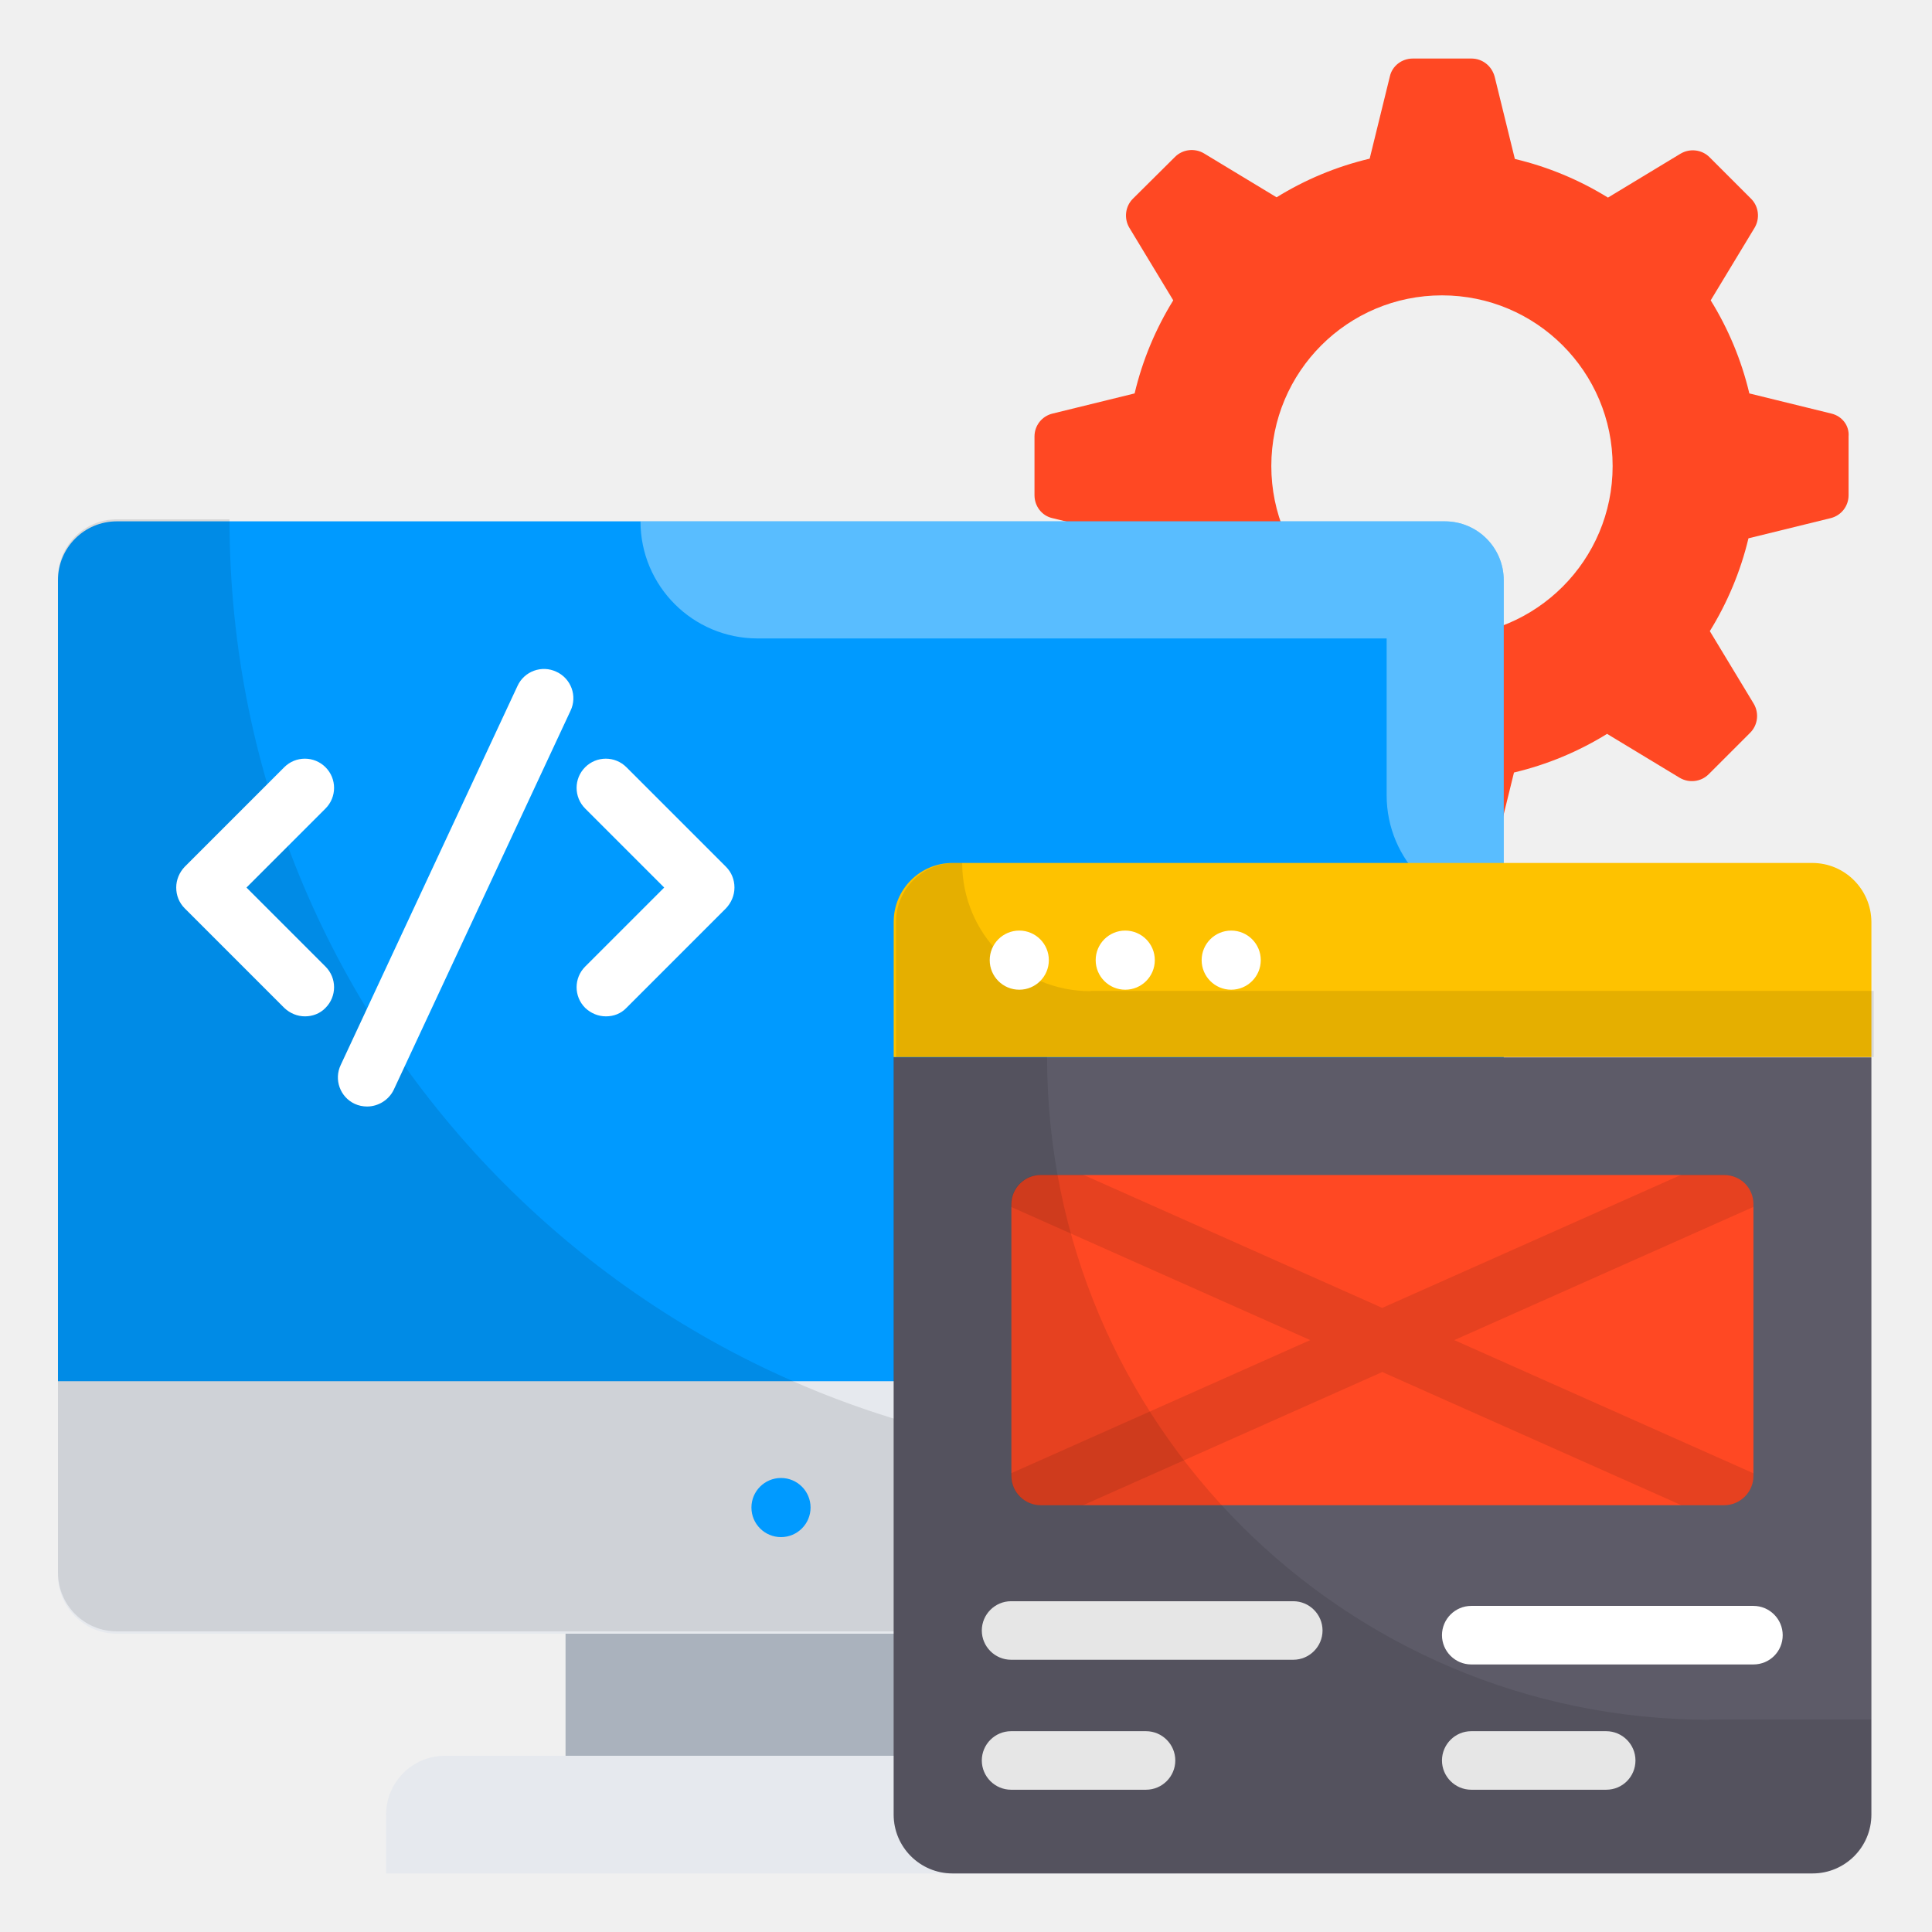
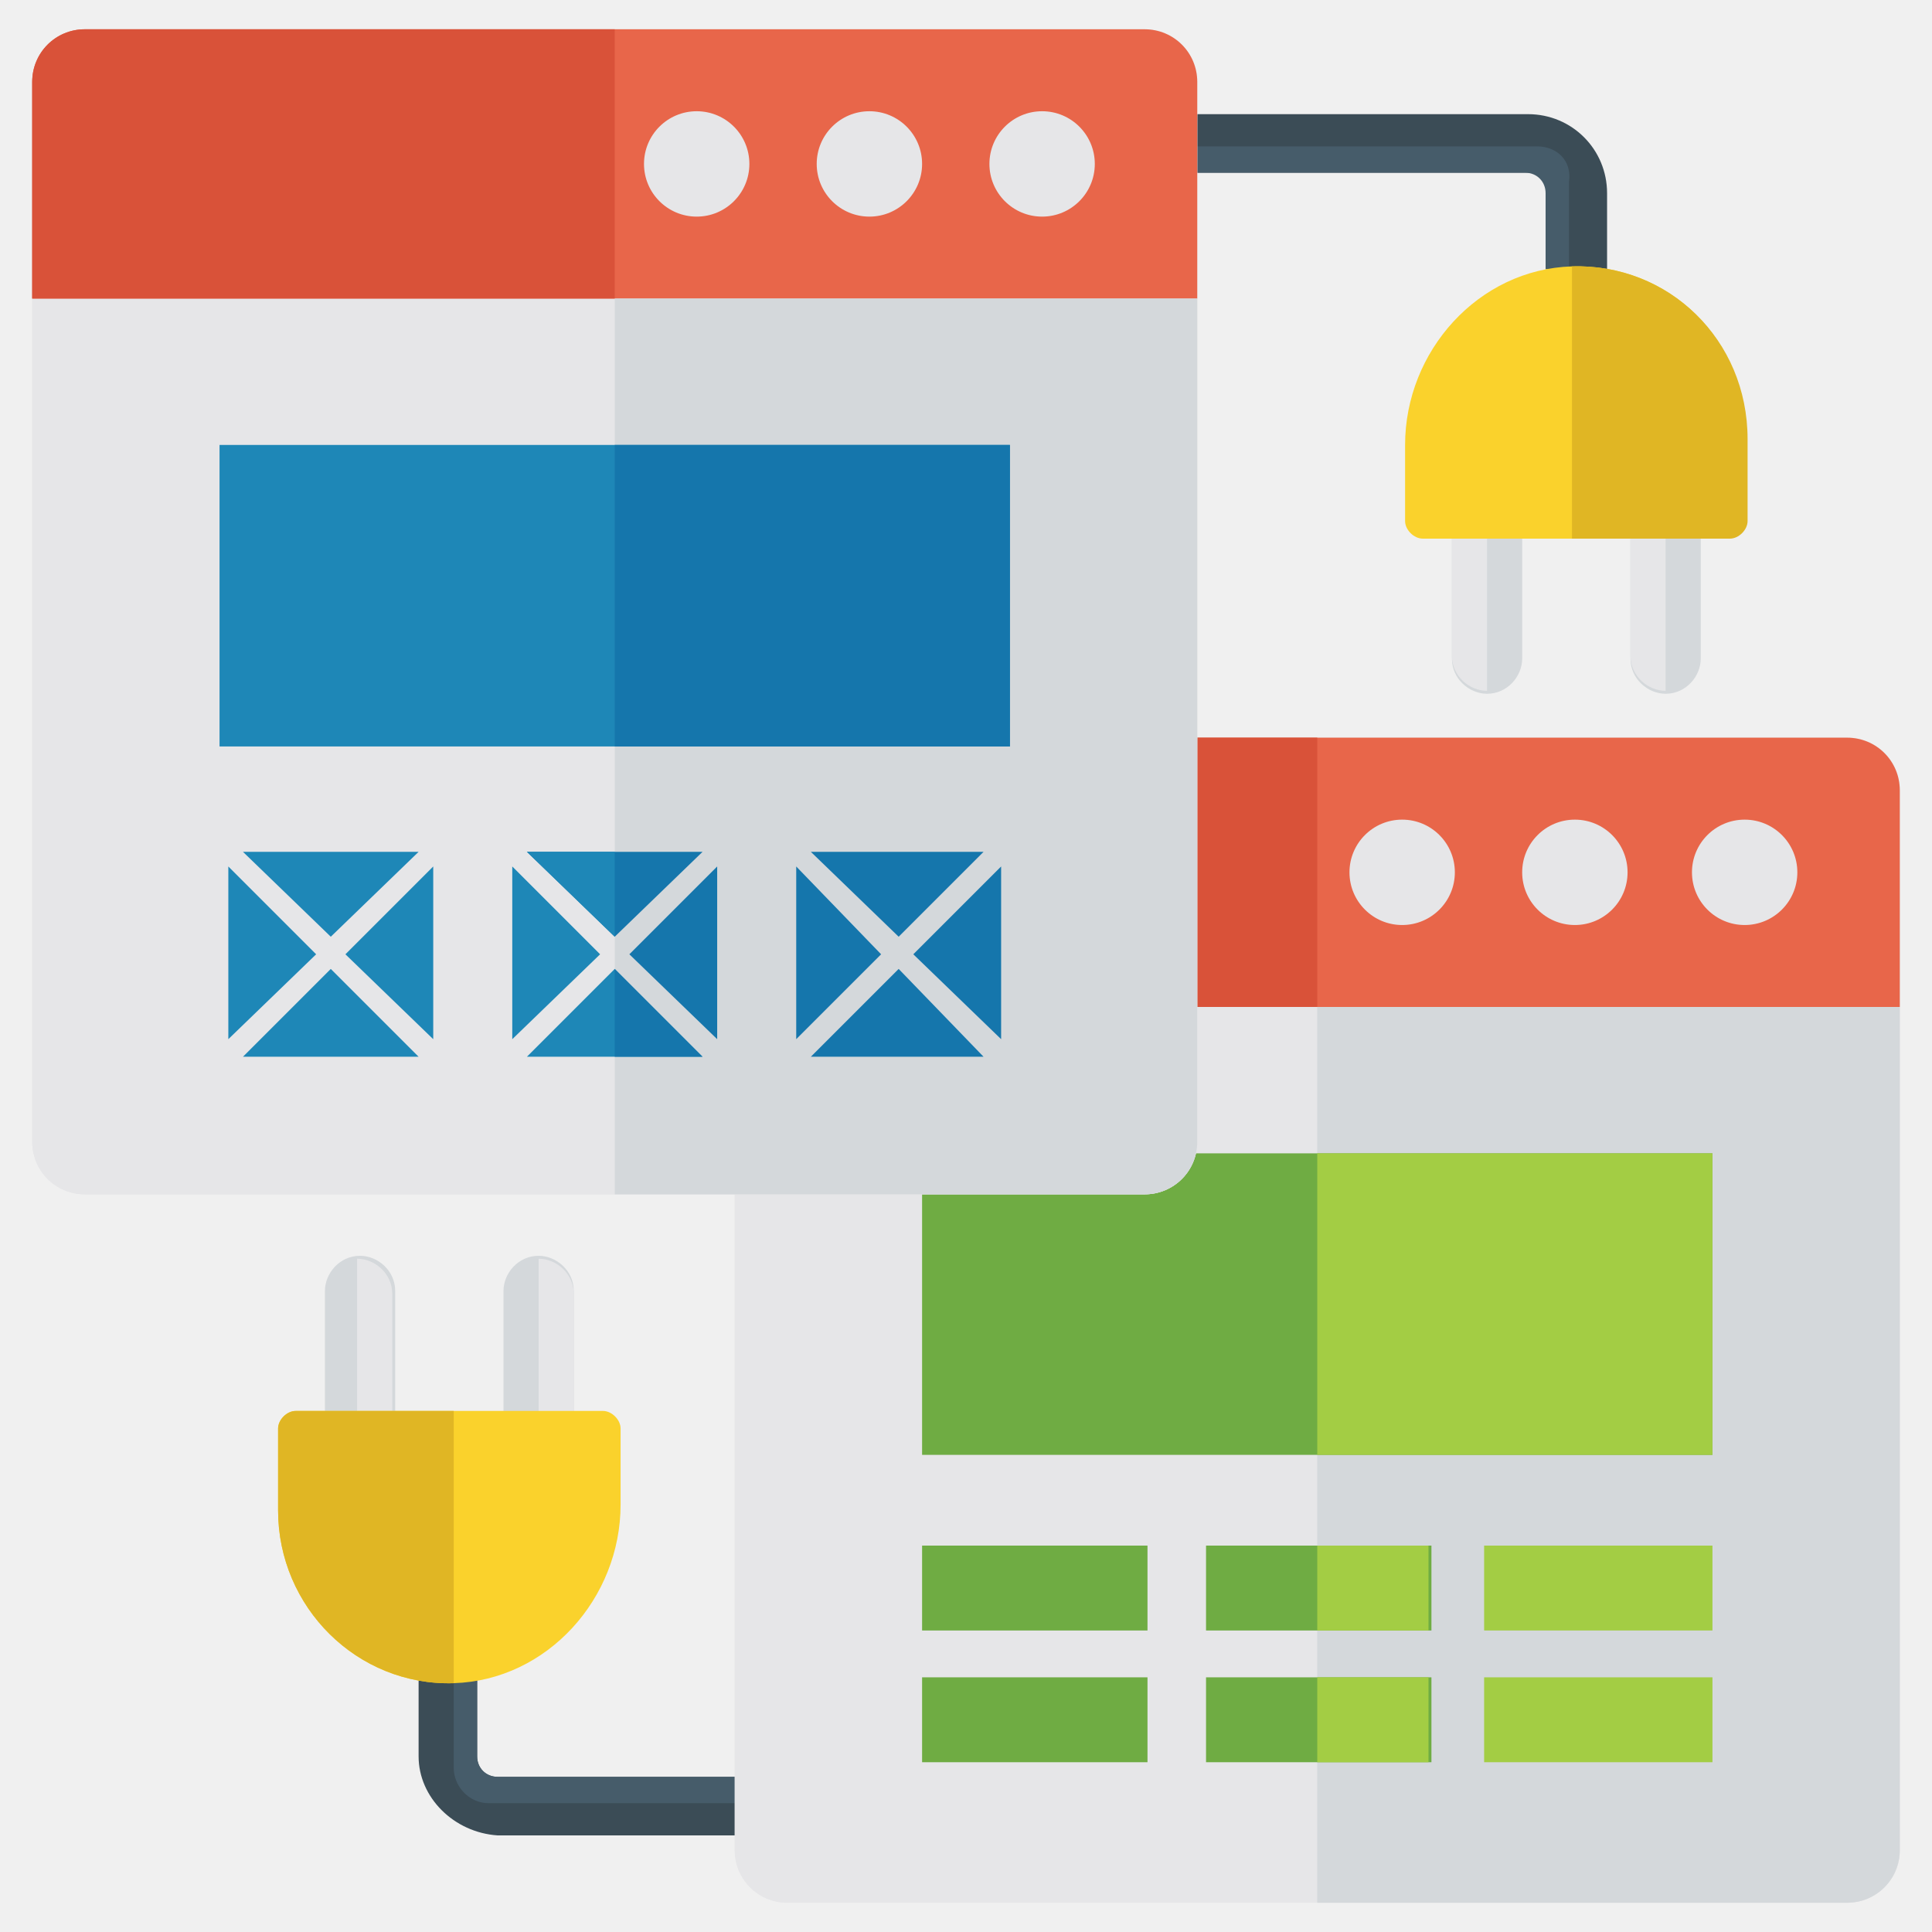
- <svg xmlns="http://www.w3.org/2000/svg" id="Layer_1" enable-background="new 0 0 66 66" height="512" viewBox="0 0 66 66" width="512">
+ <svg xmlns="http://www.w3.org/2000/svg" id="Layer_1" enable-background="new 0 0 66 66" viewBox="0 0 66 66">
  <g>
-     <path d="m62.57 14.13-2.81-.69c-.27-1.14-.72-2.21-1.32-3.18l1.5-2.48c.19-.32.14-.73-.12-.99l-1.42-1.42c-.26-.26-.67-.31-.99-.12l-2.48 1.5c-.97-.6-2.04-1.05-3.18-1.32l-.69-2.81c-.1-.37-.42-.62-.79-.62h-2.01c-.37 0-.7.25-.78.61l-.69 2.81c-1.14.27-2.21.72-3.18 1.32l-2.48-1.5c-.32-.19-.73-.14-.99.12l-1.44 1.43c-.26.26-.31.67-.12.99l1.5 2.48c-.6.97-1.05 2.04-1.32 3.18l-2.81.69c-.36.09-.61.41-.61.78v2.01c0 .37.25.7.61.78l2.81.69c.27 1.14.72 2.21 1.32 3.17l-1.5 2.48c-.19.32-.14.73.12.99l1.42 1.42c.26.26.67.31.99.12l2.48-1.5c.97.6 2.04 1.05 3.18 1.32l.69 2.81c.09.36.41.61.78.61h2.01c.37 0 .7-.25.78-.61l.69-2.81c1.14-.27 2.21-.72 3.18-1.32l2.48 1.5c.32.19.73.14.99-.12l1.42-1.42c.26-.26.31-.67.12-.99l-1.5-2.48c.6-.97 1.05-2.04 1.32-3.17l2.81-.69c.36-.09.61-.41.61-.78v-2.01c.03-.37-.22-.69-.58-.78zm-13.31 7.62c-3.22 0-5.83-2.61-5.83-5.83s2.61-5.83 5.83-5.83 5.83 2.61 5.83 5.83-2.61 5.83-5.83 5.83z" fill="#ff4823" />
-     <path d="m51.37 19.82c0-1.11-.9-2.01-2.01-2.01h-45.37c-1.11 0-2.01.9-2.01 2.01v27.37h49.39z" fill="#009aff" />
-     <path d="m49.36 17.81h-27.48c0 2.21 1.79 4 4 4h21.49v5.36c0 2.21 1.79 4 4 4v-11.35c0-1.11-.9-2.01-2.01-2.01z" fill="#fff" opacity=".35" />
-     <path d="m1.98 47.19v6.61c0 1.11.9 2.01 2.01 2.01h45.37c1.11 0 2.01-.9 2.01-2.01v-6.61z" fill="#e6e9ee" />
-     <path d="m39.97 49.87c-17.75 0-32.13-14.39-32.13-32.13h-3.85c-1.11 0-2.01.9-2.01 2.01v33.97c0 1.11.9 2.01 2.01 2.01h45.36c1.11 0 2.01-.9 2.01-2.01v-3.85z" opacity=".1" />
-     <path d="m19.32 55.81h14.71v4.17h-14.71z" fill="#aab2bd" />
-     <path d="m38.16 59.98h-22.96c-1.11 0-2.01.9-2.01 2.01v2.01h26.98v-2.01c0-1.11-.9-2.01-2.01-2.01z" fill="#e6e9ee" />
-     <path d="m61.91 29.48h-29.37c-1.11 0-2.01.9-2.01 2.01v4.62h33.4v-4.62c-.01-1.11-.91-2.01-2.02-2.01z" fill="#fec200" />
-     <path d="m37.25 33.86c-2.42 0-4.38-1.96-4.38-4.38h-.25c-1.11 0-2.01.9-2.01 2.01v4.62h33.4v-2.26h-26.76z" opacity=".1" />
    <g>
      <g>
        <g>
-           <path d="m10.42 34.72c-.26 0-.51-.1-.71-.29l-3.4-3.4c-.19-.19-.29-.44-.29-.71s.11-.52.29-.71l3.4-3.4c.39-.39 1.02-.39 1.41 0s.39 1.02 0 1.41l-2.7 2.7 2.7 2.7c.39.39.39 1.02 0 1.41-.19.2-.45.29-.7.29z" fill="#fff" />
+           <path d="m54.9 6.6v3h-2v-3c0-.4-.3-.7-.7-.7h-12.5v-2h12.5c1.5 0 2.7 1.2 2.7 2.7z" fill="#3b4c56" />
        </g>
-         <g>
-           <path d="m20.7 34.72c-.26 0-.51-.1-.71-.29-.39-.39-.39-1.02 0-1.41l2.7-2.7-2.7-2.7c-.39-.39-.39-1.02 0-1.41s1.02-.39 1.41 0l3.4 3.4c.19.19.29.44.29.71s-.11.52-.29.71l-3.4 3.4c-.19.2-.44.29-.7.29z" fill="#fff" />
-         </g>
+         <path d="m52.5 5h-11.6v.9h11.2c.4 0 .7.3.7.7v2.6h.8v-3c.1-.7-.4-1.2-1.1-1.2z" fill="#465c6a" />
      </g>
      <g>
-         <path d="m12.54 37.8c-.14 0-.29-.03-.42-.09-.5-.23-.72-.83-.48-1.33l6.04-12.95c.23-.5.83-.72 1.33-.48.5.23.72.83.48 1.33l-6.04 12.95c-.17.35-.53.57-.91.57z" fill="#fff" />
-       </g>
-     </g>
-     <path d="m30.53 36.12v25.87c0 1.11.9 2.01 2.01 2.01h29.38c1.11 0 2.01-.9 2.01-2.01v-25.87z" fill="#5d5b68" />
-     <path d="m58.9 40.14h-23.35c-.55 0-1 .45-1 1v9.28c0 .55.45 1 1 1h23.35c.55 0 1-.45 1-1v-9.28c0-.56-.44-1-1-1z" fill="#ff4823" />
-     <path d="m59.9 50.42v-.09l-10.22-4.55 10.22-4.55v-.1c0-.55-.45-1-1-1h-1.46l-10.22 4.55-10.22-4.55h-1.46c-.55 0-1 .45-1 1v.1l10.22 4.55-10.22 4.55v.09c0 .55.45 1 1 1h1.46l10.22-4.55 10.22 4.55h1.46c.56 0 1-.45 1-1z" opacity=".1" />
-     <g fill="#fff">
-       <circle cx="34.82" cy="32.8" r="1.01" />
-       <circle cx="38.44" cy="32.8" r="1.01" />
-       <circle cx="42.06" cy="32.8" r="1.01" />
-     </g>
-     <g>
-       <g>
-         <path d="m44.18 56.7h-9.64c-.55 0-1-.45-1-1s.45-1 1-1h9.64c.55 0 1 .45 1 1s-.45 1-1 1z" fill="#fff" />
-       </g>
-       <g>
-         <path d="m39.15 61.14h-4.61c-.55 0-1-.45-1-1s.45-1 1-1h4.61c.55 0 1 .45 1 1s-.45 1-1 1z" fill="#fff" />
+         <g>
+           <g>
+             <path d="m52 18v4.5c0 .6-.5 1.2-1.2 1.2-.6 0-1.2-.5-1.2-1.2v-4.5z" fill="#d4d8db" />
+             <path d="m50.8 18v5.6c-.6 0-1.2-.5-1.2-1.2v-4.4z" fill="#e6e6e8" />
+           </g>
+           <g>
+             <path d="m58.1 18v4.5c0 .6-.5 1.2-1.2 1.2-.6 0-1.2-.5-1.2-1.2v-4.5z" fill="#d4d8db" />
+             <path d="m56.9 18v5.6c-.6 0-1.2-.5-1.2-1.2v-4.4z" fill="#e6e6e8" />
+           </g>
+         </g>
+         <path d="m53.7 9.1c-3.2.1-5.7 2.9-5.7 6.1v2.6c0 .3.3.6.6.6h10.4c.3 0 .6-.3.6-.6v-2.8c.1-3.4-2.6-6-5.9-5.9z" fill="#fad22c" />
+         <path d="m53.7 9.1v9.3h5.4c.3 0 .6-.3.6-.6v-2.8c0-3.4-2.7-6-6-5.9z" fill="#e0b624" />
      </g>
    </g>
    <g>
      <g>
-         <path d="m59.9 56.86h-9.64c-.55 0-1-.45-1-1s.45-1 1-1h9.64c.55 0 1 .45 1 1s-.44 1-1 1z" fill="#fff" />
+         <g>
+           <path d="m14.3 60v-3h2v3c0 .4.3.7.7.7h12.5v2h-12.5c-1.5-.1-2.7-1.3-2.7-2.7z" fill="#3b4c56" />
+         </g>
+         <path d="m16.7 61.6h11.5v-.9h-11.2c-.4 0-.7-.3-.7-.7v-2.6h-.8v3c0 .6.5 1.2 1.2 1.2z" fill="#465c6a" />
      </g>
      <g>
-         <path d="m54.87 61.14h-4.61c-.55 0-1-.45-1-1s.45-1 1-1h4.61c.55 0 1 .45 1 1s-.44 1-1 1z" fill="#fff" />
+         <g>
+           <g>
+             <path d="m17.2 48.6v-4.5c0-.6.5-1.2 1.2-1.2.6 0 1.2.5 1.2 1.2v4.5z" fill="#d4d8db" />
+             <path d="m18.4 48.6v-5.6c.6 0 1.2.5 1.2 1.2v4.5h-1.2z" fill="#e6e6e8" />
+           </g>
+           <g>
+             <path d="m11.1 48.6v-4.5c0-.6.5-1.2 1.2-1.2.6 0 1.2.5 1.2 1.2v4.5z" fill="#d4d8db" />
+             <path d="m12.2 48.6v-5.6c.6 0 1.2.5 1.2 1.2v4.5h-1.2z" fill="#e6e6e8" />
+           </g>
+         </g>
+         <path d="m15.5 57.5c3.2-.1 5.7-2.9 5.7-6.1v-2.6c0-.3-.3-.6-.6-.6h-10.5c-.3 0-.6.3-.6.6v2.8c0 3.3 2.7 6 6 5.9z" fill="#fad22c" />
+         <path d="m15.5 57.5v-9.3h-5.4c-.3 0-.6.3-.6.6v2.8c0 3.3 2.7 6 6 5.9z" fill="#e0b624" />
      </g>
    </g>
-     <circle cx="26.68" cy="51.5" fill="#009aff" r="1.01" />
-     <path d="m58.41 58.75c-12.5 0-22.64-10.14-22.64-22.64h-5.25v25.87c0 1.11.9 2.01 2.01 2.01h29.38c1.11 0 2.01-.9 2.01-2.01v-3.24h-5.51z" opacity=".1" />
+     <g>
+       <path d="m63.1 25.2h-36.2c-1 0-1.8.8-1.8 1.8v36.2c0 1 .8 1.8 1.8 1.8h36.2c1 0 1.8-.8 1.8-1.8v-36.2c0-1-.8-1.8-1.8-1.8z" fill="#e6e6e8" />
+       <path d="m63.1 25.2h-36.2c-1 0-1.8.8-1.8 1.8v36.2c0 1 .8 1.8 1.8 1.8h36.2c1 0 1.8-.8 1.8-1.8v-36.2c0-1-.8-1.8-1.8-1.8z" fill="#e6e6e8" />
+       <path d="m64.9 34.4v-7.4c0-1-.8-1.8-1.8-1.8h-36.2c-1 0-1.8.8-1.8 1.8v7.4z" fill="#e8664a" />
+       <g fill="#e6e6e8">
+         <circle cx="59.6" cy="29.8" r="1.8" />
+         <circle cx="53.8" cy="29.8" r="1.8" />
+         <circle cx="47.9" cy="29.8" r="1.8" />
+       </g>
+       <g>
+         <path d="m45 65h18.1c1 0 1.8-.8 1.8-1.8v-28.8h-19.9z" fill="#d4d8db" />
+         <path d="m45 25.2h-18.1c-1 0-1.8.8-1.8 1.8v7.4h19.9z" fill="#d95239" />
+       </g>
+       <g>
+         <g>
+           <path d="m31.5 39.4h27v10.3h-27z" fill="#6fac43" />
+         </g>
+       </g>
+       <g>
+         <g>
+           <path d="m45 39.4h13.5v10.3h-13.5z" fill="#a3cd44" />
+         </g>
+       </g>
+       <g>
+         <g fill="#6fac43">
+           <path d="m31.5 52.8h7.7v2.9h-7.7z" />
+           <path d="m31.5 57.3h7.7v2.9h-7.7z" />
+         </g>
+         <g fill="#6fac43">
+           <path d="m41.2 52.8h7.7v2.9h-7.7z" />
+           <path d="m41.2 57.3h7.7v2.9h-7.7z" />
+         </g>
+         <g fill="#d4d8db">
+           <path d="m50.8 52.8h7.7v2.9h-7.7z" />
+           <path d="m50.8 57.3h7.7v2.9h-7.7z" />
+         </g>
+       </g>
+       <g fill="#a3cd44">
+         <g>
+           <path d="m45 52.8h3.8v2.9h-3.8z" />
+           <path d="m45 57.3h3.8v2.9h-3.8z" />
+         </g>
+         <g>
+           <path d="m50.7 52.8h7.8v2.9h-7.8z" />
+           <path d="m50.7 57.3h7.8v2.9h-7.8z" />
+         </g>
+       </g>
+     </g>
+     <g>
+       <path d="m39.1 1h-36.2c-1 0-1.8.8-1.8 1.8v36.2c0 1 .8 1.8 1.8 1.8h36.2c1 0 1.8-.8 1.8-1.8v-36.2c0-1-.8-1.8-1.8-1.8z" fill="#e6e6e8" />
+       <path d="m39.1 1h-36.2c-1 0-1.8.8-1.8 1.8v36.2c0 1 .8 1.8 1.8 1.8h36.2c1 0 1.8-.8 1.8-1.8v-36.2c0-1-.8-1.8-1.8-1.8z" fill="#e6e6e8" />
+       <path d="m40.9 10.2v-7.4c0-1-.8-1.8-1.8-1.8h-36.2c-1 0-1.8.8-1.8 1.8v7.4z" fill="#e8664a" />
+       <g fill="#e6e6e8">
+         <circle cx="35.6" cy="5.6" r="1.8" />
+         <circle cx="29.7" cy="5.6" r="1.8" />
+         <circle cx="23.8" cy="5.6" r="1.8" />
+       </g>
+       <g>
+         <path d="m21 40.8h18.1c1 0 1.8-.8 1.8-1.8v-28.8h-19.9z" fill="#d4d8db" />
+         <path d="m21 1h-18.1c-1 0-1.8.8-1.8 1.8v7.4h19.9z" fill="#d95239" />
+       </g>
+       <g>
+         <g>
+           <path d="m7.5 15.2h27v10.3h-27z" fill="#1e87b7" />
+         </g>
+       </g>
+       <g>
+         <g>
+           <path d="m21 15.2h13.5v10.3h-13.5z" fill="#1576ac" />
+         </g>
+       </g>
+       <g fill="#1e87b7">
+         <path d="m7.8 29.6 3 3-3 2.9z" />
+         <path d="m14.3 29.1-3 2.9-3-2.9z" />
+         <path d="m11.3 33.1 3 3h-6z" />
+         <path d="m14.8 29.6v5.9l-3-2.9z" />
+       </g>
+       <path d="m17.5 29.6 3 3-3 2.9z" fill="#1e87b7" />
+       <path d="m24 29.1-3 2.9-3-2.9z" fill="#1576ac" />
+       <path d="m21 33.1 3 3h-6z" fill="#1e87b7" />
+       <path d="m24.5 29.6v5.9l-3-2.9z" fill="#1576ac" />
+       <g fill="#1576ac">
+         <path d="m27.2 29.6 2.9 3-2.9 2.9z" />
+         <path d="m33.6 29.1-2.9 2.9-3-2.9z" />
+         <path d="m30.7 33.1 2.9 3h-5.9z" />
+         <path d="m34.2 29.6v5.9l-3-2.9z" />
+       </g>
+       <path d="m18 29.1 3 2.9v-2.9z" fill="#1e87b7" />
+       <path d="m21 33.1v3h3z" fill="#1576ac" />
+     </g>
  </g>
</svg>
